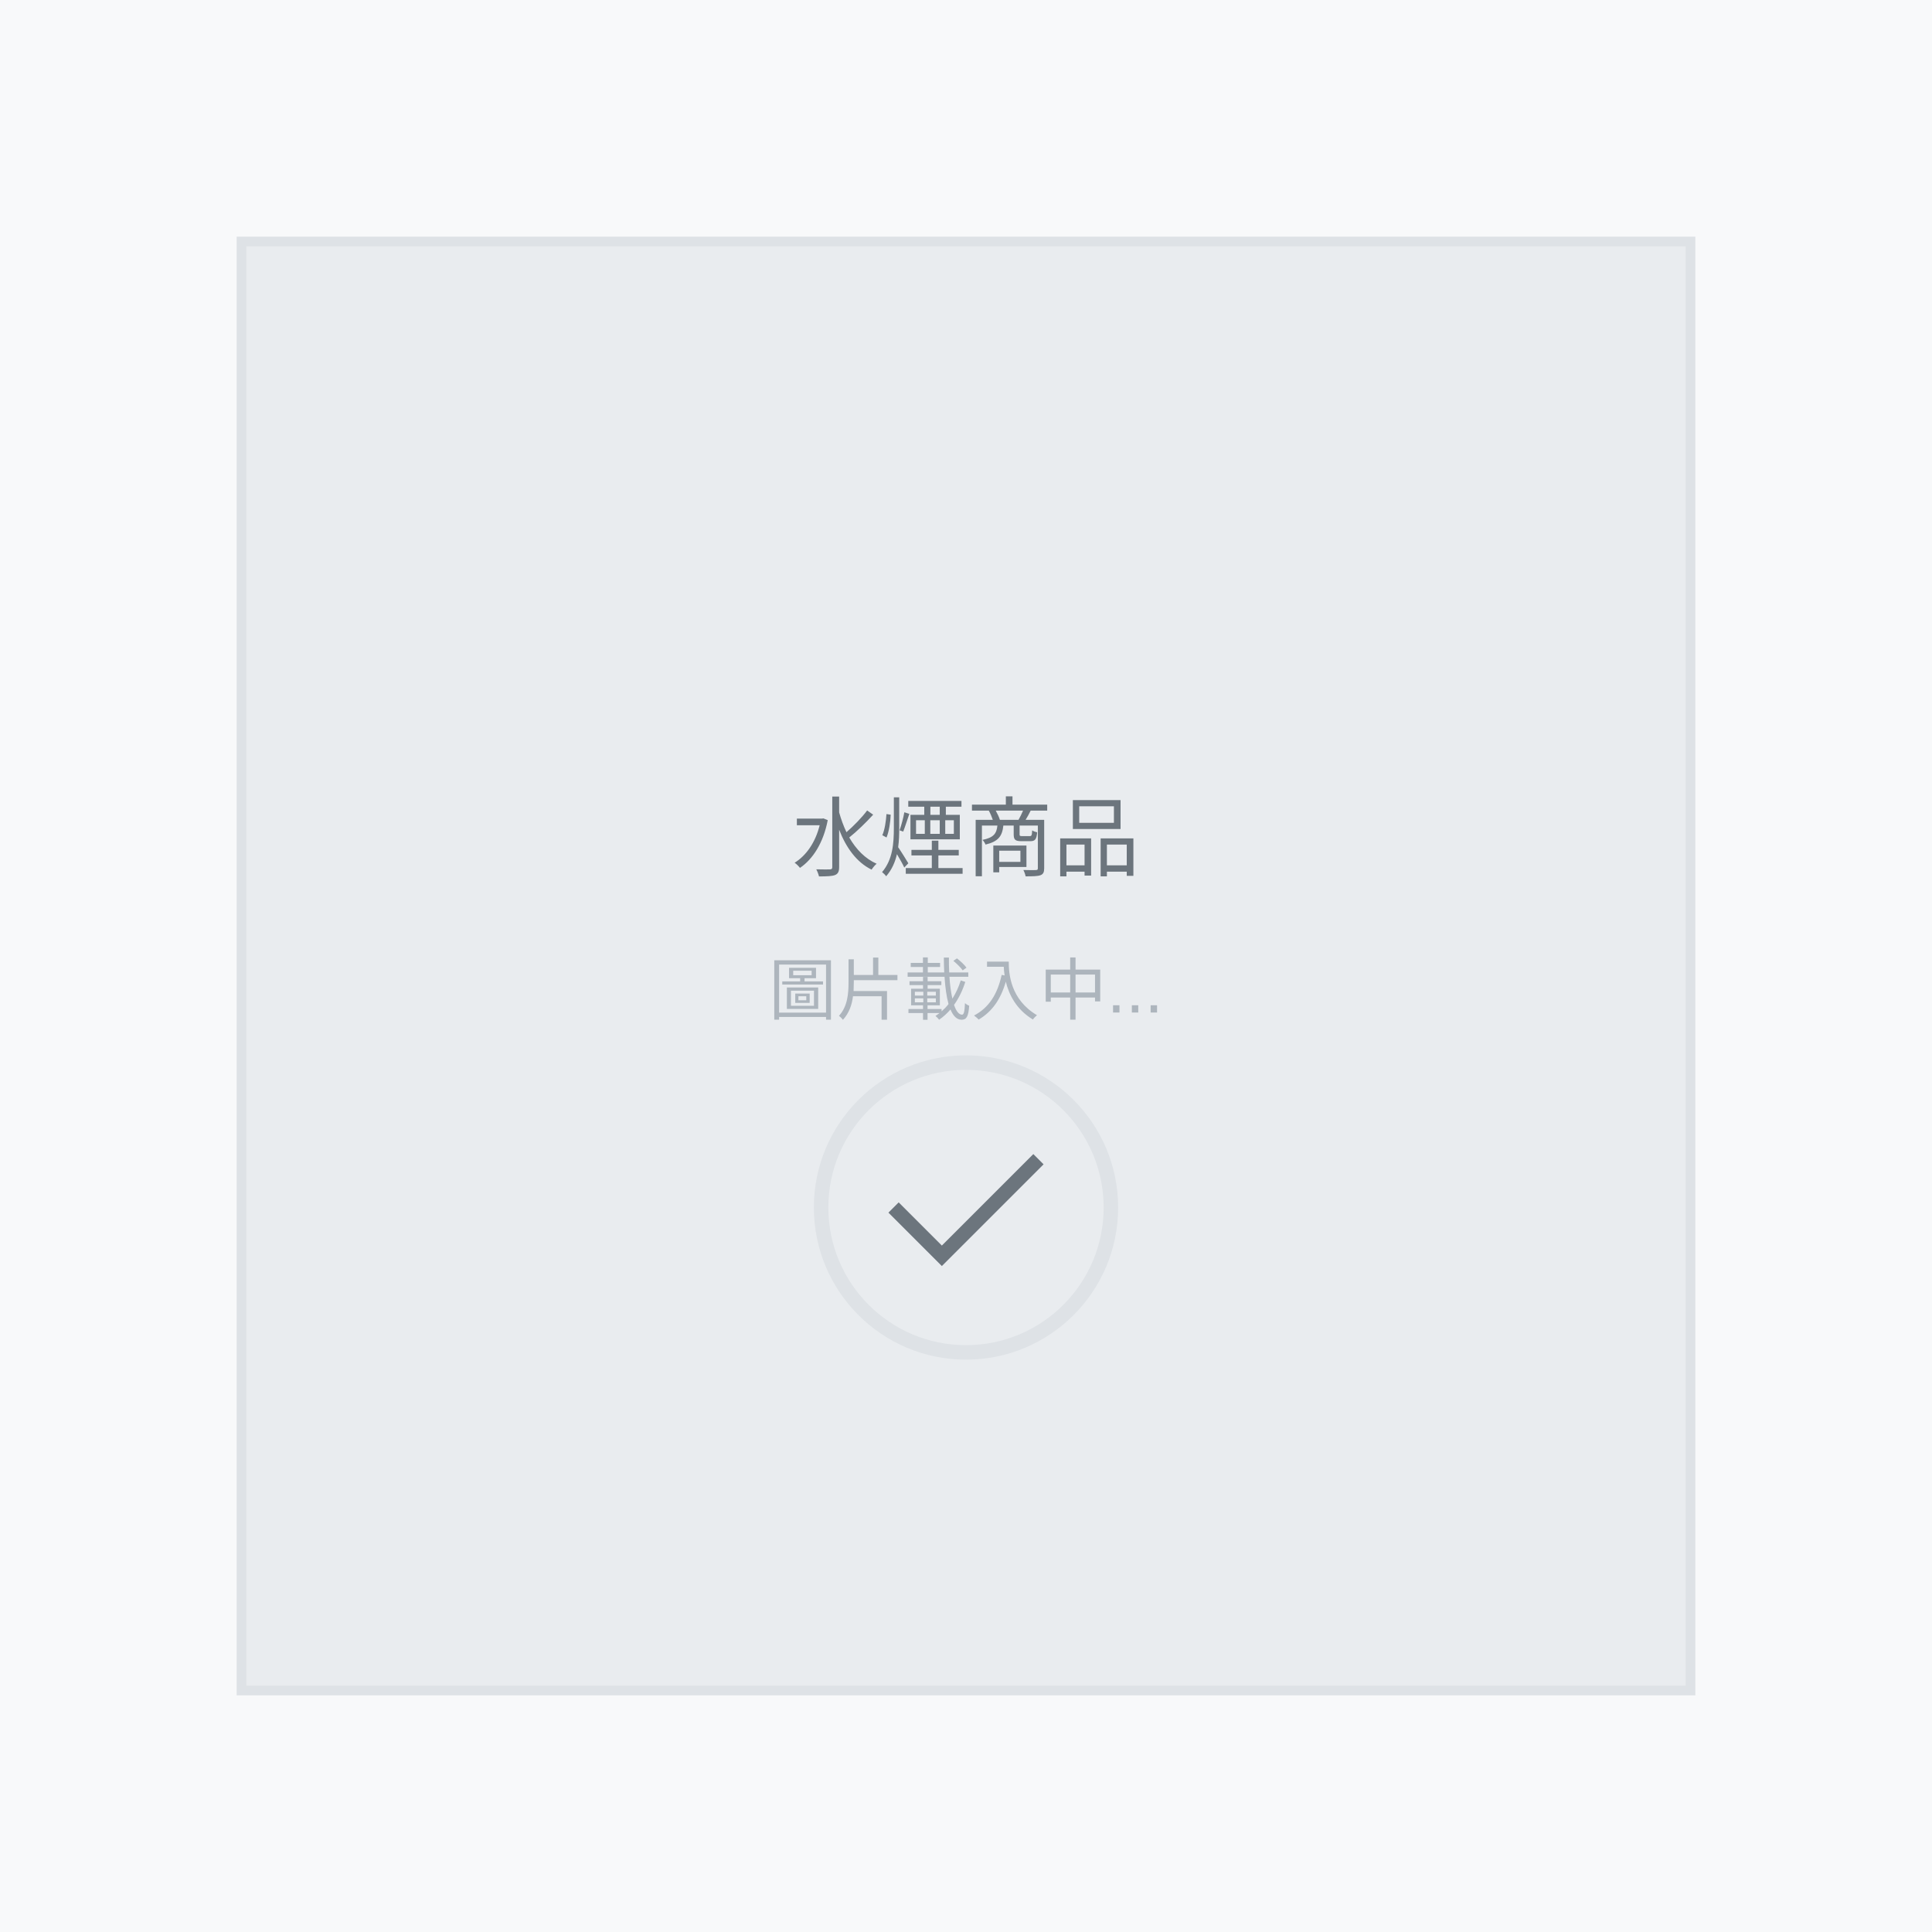
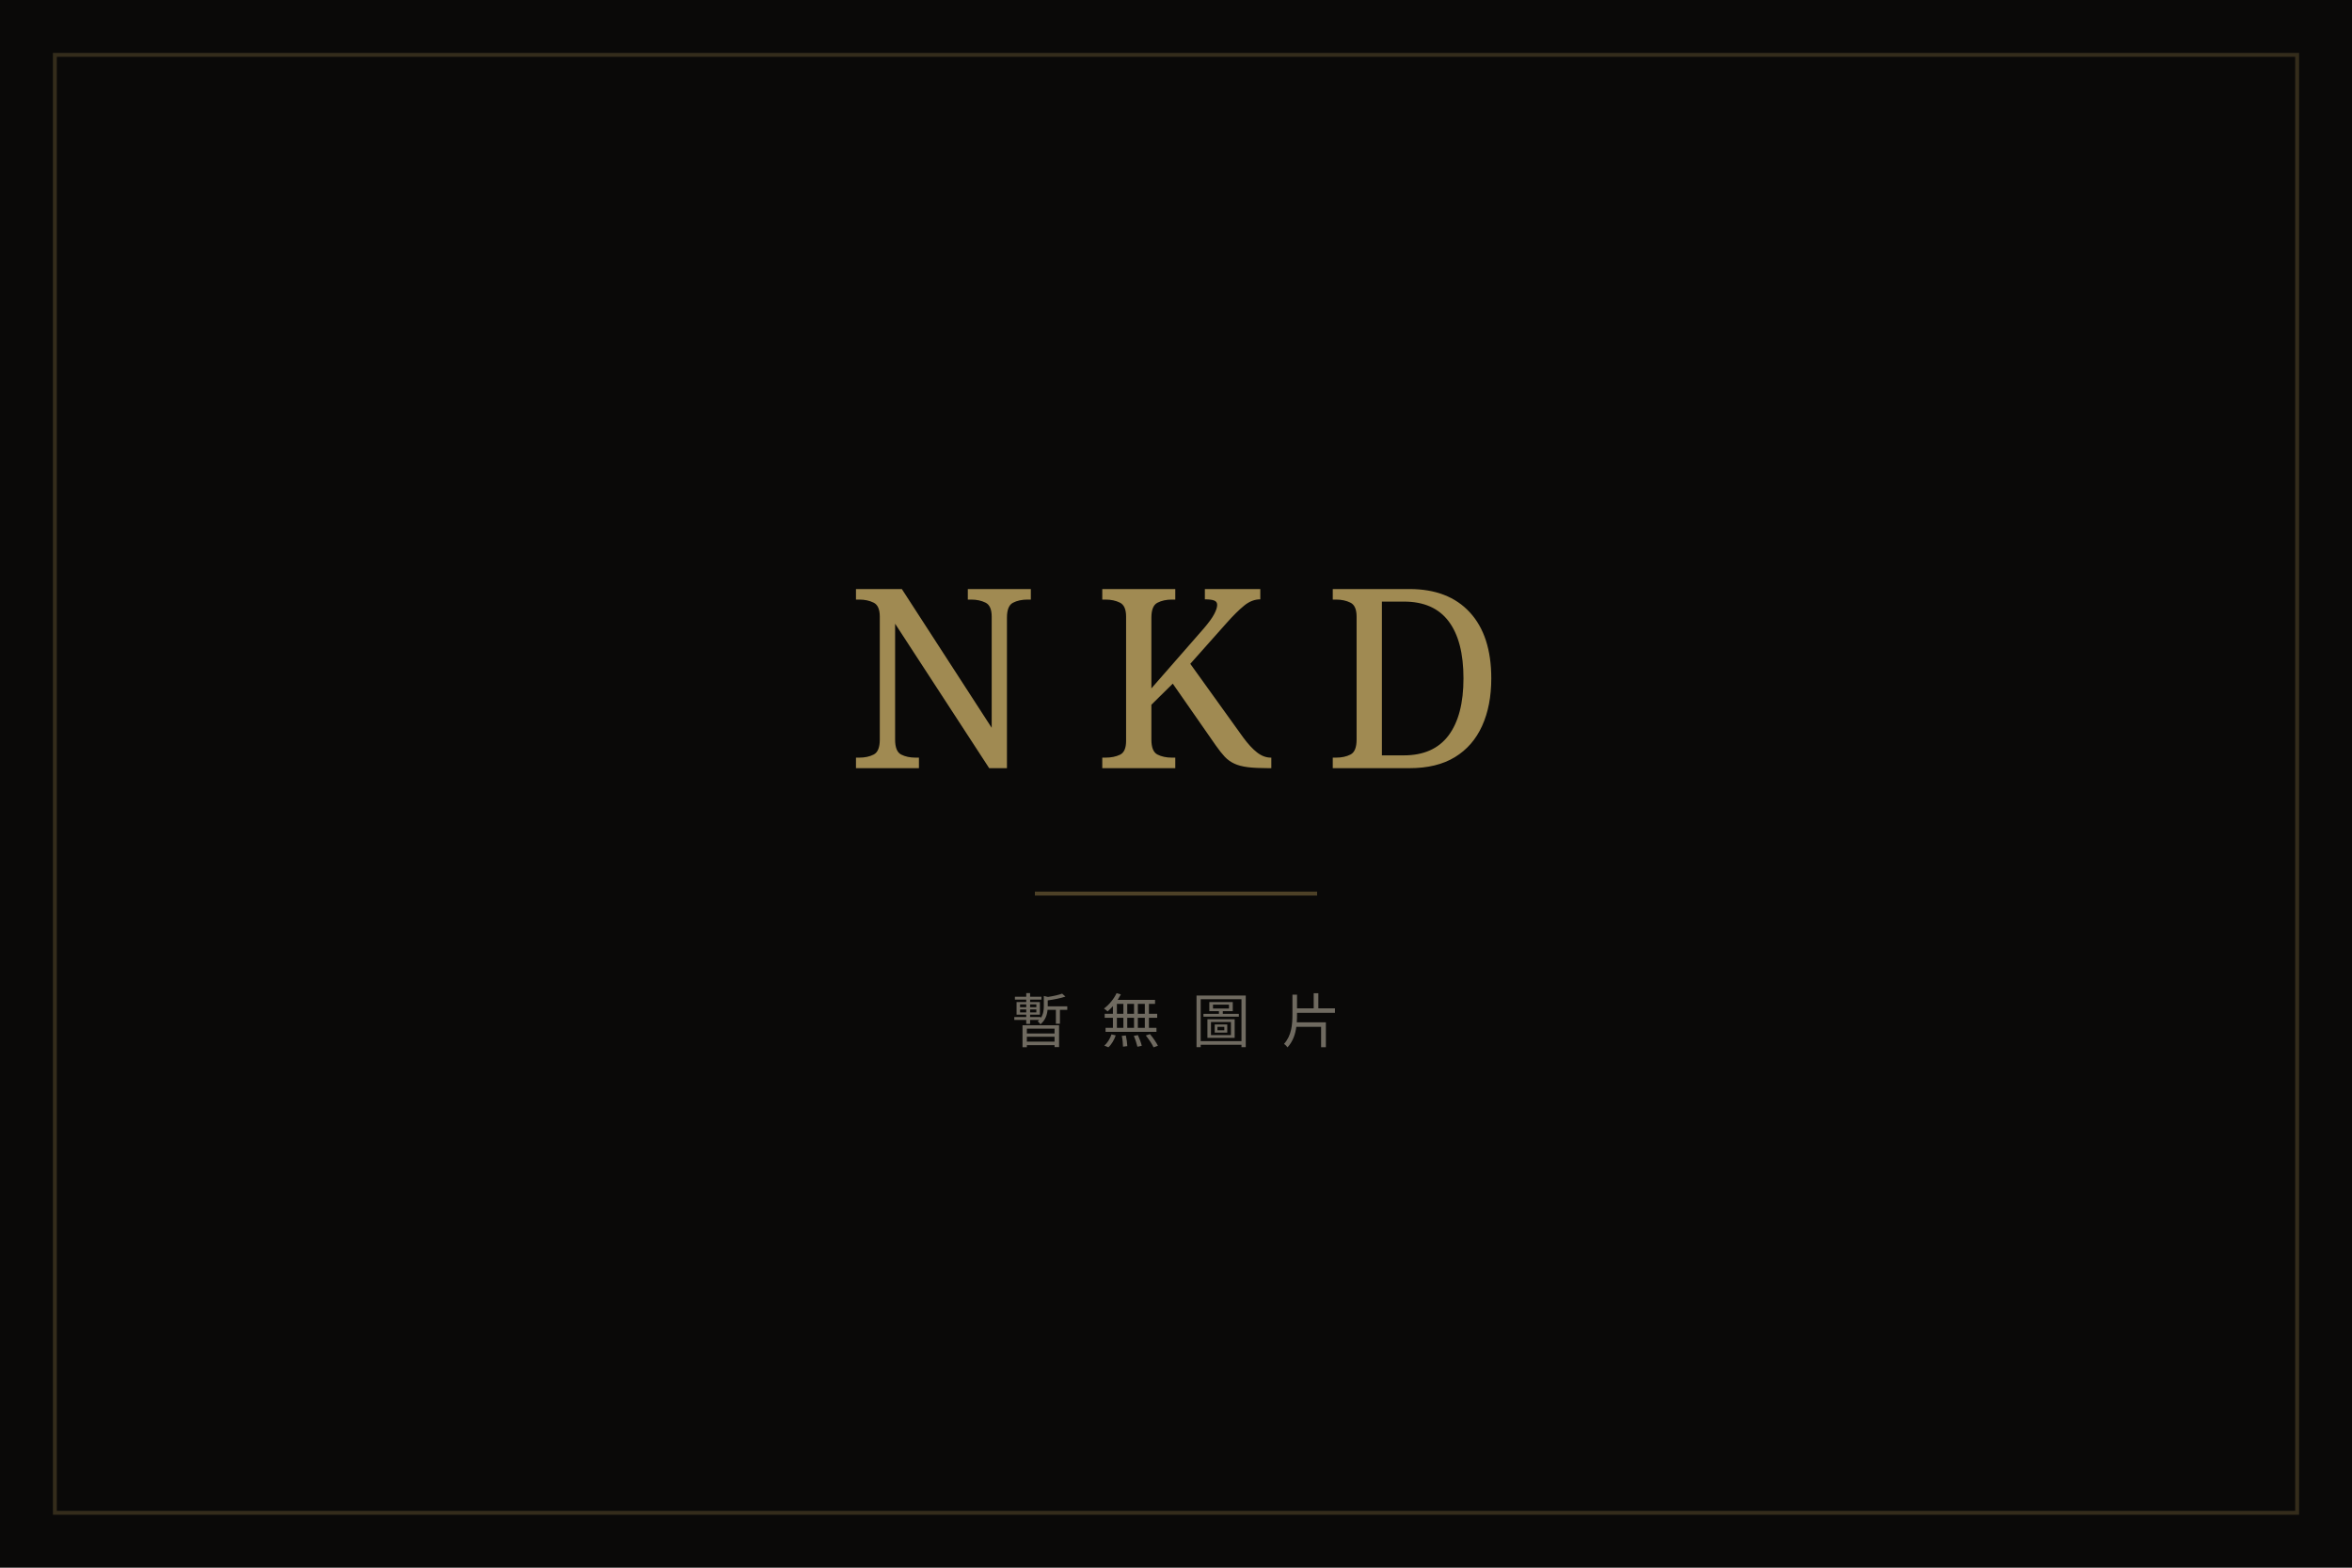
- <svg xmlns="http://www.w3.org/2000/svg" width="400" height="400">
-   <rect width="400" height="400" fill="#f8f9fa" />
-   <rect x="50" y="50" width="300" height="300" fill="#e9ecef" stroke="#dee2e6" stroke-width="2" />
-   <text x="200" y="180" text-anchor="middle" font-family="Arial, sans-serif" font-size="18" fill="#6c757d">水煙商品</text>
-   <text x="200" y="210" text-anchor="middle" font-family="Arial, sans-serif" font-size="14" fill="#adb5bd">圖片載入中...</text>
-   <circle cx="200" cy="250" r="30" fill="none" stroke="#dee2e6" stroke-width="3" />
-   <path d="M185 250 L195 260 L215 240" stroke="#6c757d" stroke-width="3" fill="none" />
+ <svg xmlns="http://www.w3.org/2000/svg" width="600" height="400" viewBox="0 0 600 400">
+   <rect width="600" height="400" fill="#0a0908" />
+   <rect x="14" y="14" width="572" height="372" fill="none" stroke="#c9a961" stroke-opacity="0.22" stroke-width="1" />
+   <text x="300" y="196" text-anchor="middle" font-family="Didot, 'Playfair Display', Georgia, serif" font-size="64" letter-spacing="14" fill="#a08a52">NKD</text>
+   <line x1="264" y1="228" x2="336" y2="228" stroke="#c9a961" stroke-opacity="0.35" stroke-width="1" />
+   <text x="300" y="266" text-anchor="middle" font-family="'PingFang TC', 'Noto Sans TC', sans-serif" font-size="15" letter-spacing="8" fill="#6f6a60">暫無圖片</text>
</svg>
